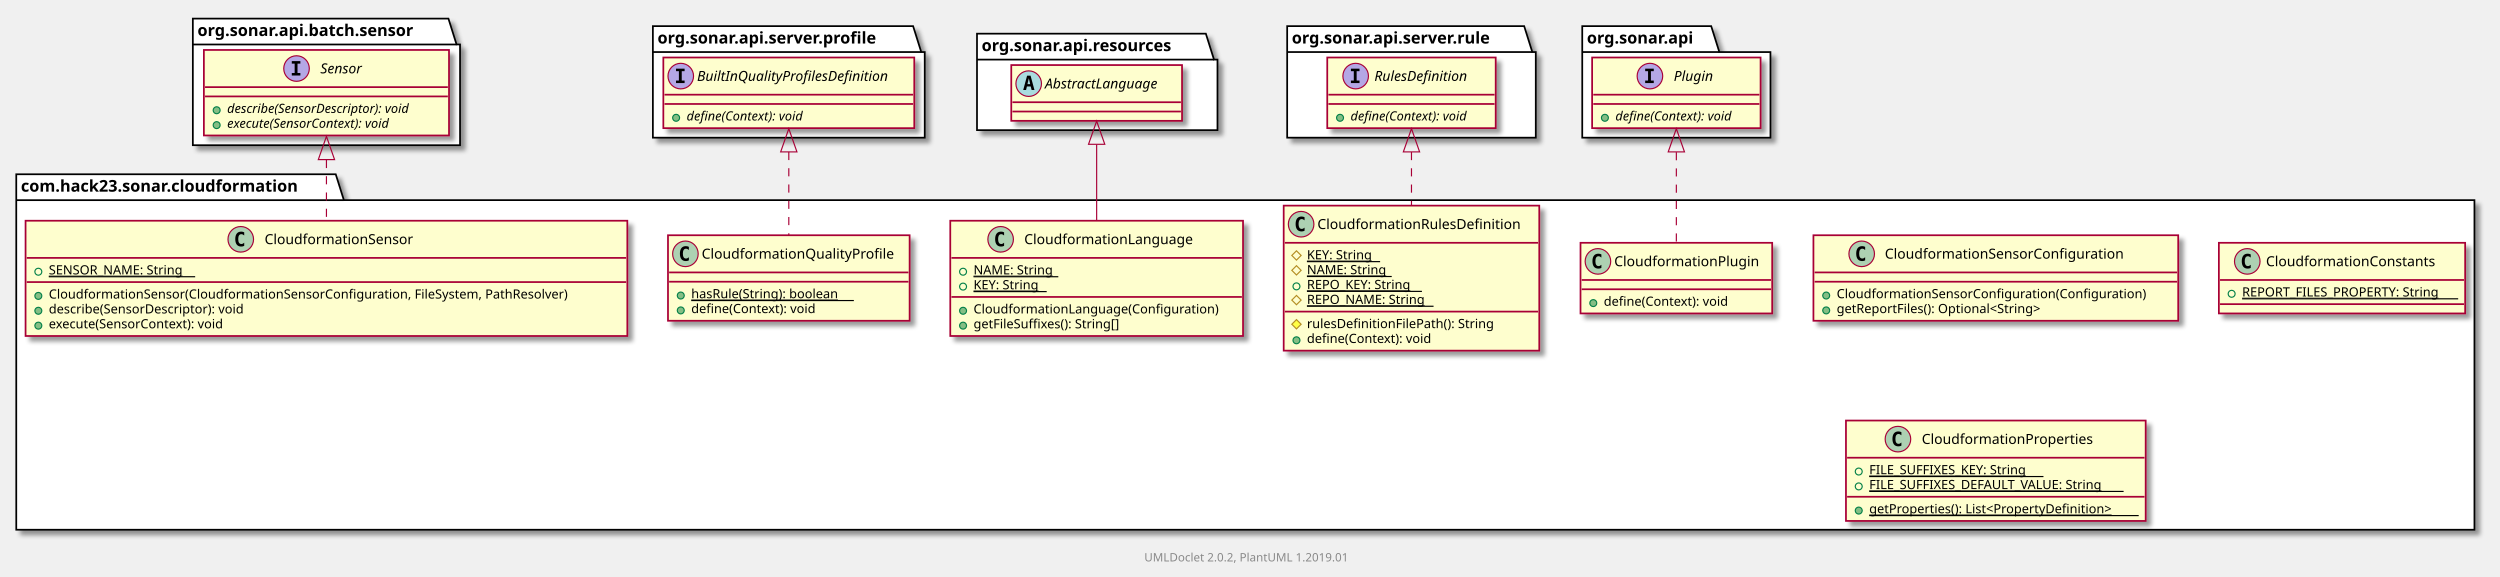
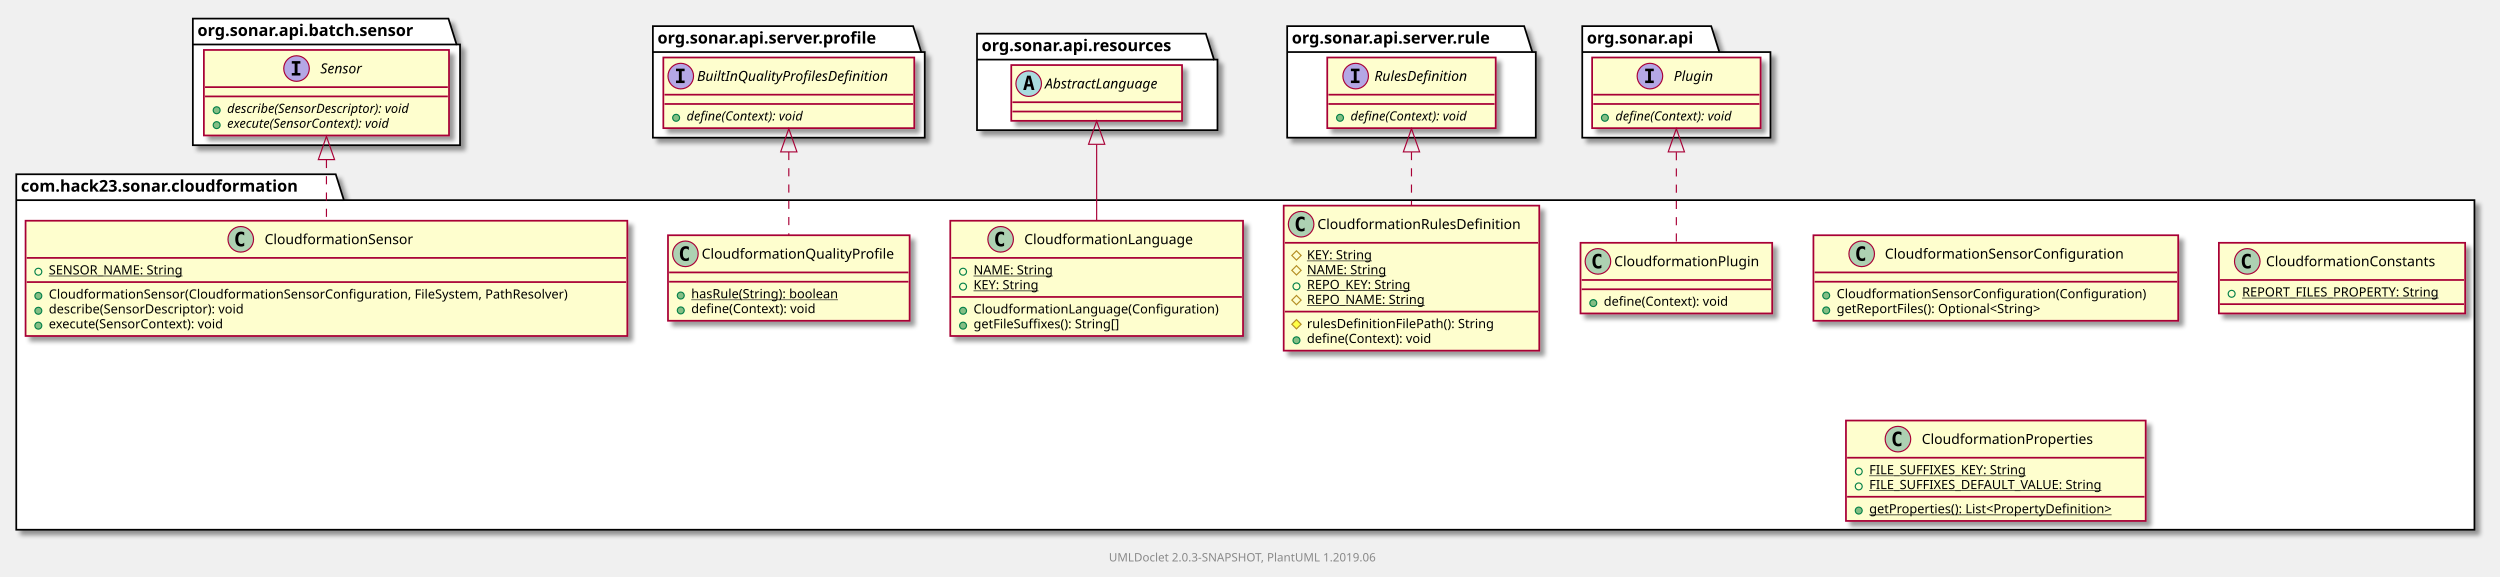
<svg xmlns="http://www.w3.org/2000/svg" xmlns:xlink="http://www.w3.org/1999/xlink" contentScriptType="application/ecmascript" contentStyleType="text/css" height="496px" preserveAspectRatio="none" style="width:2152px;height:496px;" version="1.1" viewBox="0 0 2152 496" width="2152px" zoomAndPan="magnify">
  <defs>
-     <filter height="300%" id="fusygjbkikeqk" width="300%" x="-1" y="-1">
+     <filter height="300%" id="fdnaz8s92waup" width="300%" x="-1" y="-1">
      <feGaussianBlur result="blurOut" stdDeviation="2.0" />
      <feColorMatrix in="blurOut" result="blurOut2" type="matrix" values="0 0 0 0 0 0 0 0 0 0 0 0 0 0 0 0 0 0 .4 0" />
      <feOffset dx="4.0" dy="4.0" in="blurOut2" result="blurOut3" />
      <feBlend in="SourceGraphic" in2="blurOut3" mode="normal" />
    </filter>
  </defs>
  <g>
-     <polygon fill="#FFFFFF" filter="url(#fusygjbkikeqk)" points="14,150,289,150,296,172.297,2130,172.297,2130,456,14,456,14,150" style="stroke: #000000; stroke-width: 1.5;" />
+     <polygon fill="#FFFFFF" filter="url(#fdnaz8s92waup)" points="14,150,289,150,296,172.297,2130,172.297,2130,456,14,456,14,150" style="stroke: #000000; stroke-width: 1.5;" />
    <line style="stroke: #000000; stroke-width: 1.5;" x1="14" x2="296" y1="172.297" y2="172.297" />
    <text fill="#000000" font-family="sans-serif" font-size="14" font-weight="bold" lengthAdjust="spacingAndGlyphs" textLength="269" x="18" y="164.995">com.hack23.sonar.cloudformation</text>
-     <polygon fill="#FFFFFF" filter="url(#fusygjbkikeqk)" points="166,16,386,16,393,38.297,396,38.297,396,125,166,125,166,16" style="stroke: #000000; stroke-width: 1.5;" />
+     <polygon fill="#FFFFFF" filter="url(#fdnaz8s92waup)" points="166,16,386,16,393,38.297,396,38.297,396,125,166,125,166,16" style="stroke: #000000; stroke-width: 1.5;" />
    <line style="stroke: #000000; stroke-width: 1.5;" x1="166" x2="393" y1="38.297" y2="38.297" />
    <text fill="#000000" font-family="sans-serif" font-size="14" font-weight="bold" lengthAdjust="spacingAndGlyphs" textLength="214" x="170" y="30.995">org.sonar.api.batch.sensor</text>
-     <polygon fill="#FFFFFF" filter="url(#fusygjbkikeqk)" points="562,22.5,786,22.5,793,44.797,796,44.797,796,118.5,562,118.5,562,22.5" style="stroke: #000000; stroke-width: 1.5;" />
+     <polygon fill="#FFFFFF" filter="url(#fdnaz8s92waup)" points="562,22.5,786,22.5,793,44.797,796,44.797,796,118.5,562,118.5,562,22.5" style="stroke: #000000; stroke-width: 1.5;" />
    <line style="stroke: #000000; stroke-width: 1.5;" x1="562" x2="793" y1="44.797" y2="44.797" />
    <text fill="#000000" font-family="sans-serif" font-size="14" font-weight="bold" lengthAdjust="spacingAndGlyphs" textLength="218" x="566" y="37.495">org.sonar.api.server.profile</text>
-     <polygon fill="#FFFFFF" filter="url(#fusygjbkikeqk)" points="841,29,1038,29,1045,51.297,1048,51.297,1048,112,841,112,841,29" style="stroke: #000000; stroke-width: 1.5;" />
+     <polygon fill="#FFFFFF" filter="url(#fdnaz8s92waup)" points="841,29,1038,29,1045,51.297,1048,51.297,1048,112,841,112,841,29" style="stroke: #000000; stroke-width: 1.5;" />
    <line style="stroke: #000000; stroke-width: 1.5;" x1="841" x2="1045" y1="51.297" y2="51.297" />
    <text fill="#000000" font-family="sans-serif" font-size="14" font-weight="bold" lengthAdjust="spacingAndGlyphs" textLength="191" x="845" y="43.995">org.sonar.api.resources</text>
-     <polygon fill="#FFFFFF" filter="url(#fusygjbkikeqk)" points="1108,22.5,1312,22.5,1319,44.797,1322,44.797,1322,118.5,1108,118.5,1108,22.5" style="stroke: #000000; stroke-width: 1.5;" />
+     <polygon fill="#FFFFFF" filter="url(#fdnaz8s92waup)" points="1108,22.5,1312,22.5,1319,44.797,1322,44.797,1322,118.5,1108,118.5,1108,22.5" style="stroke: #000000; stroke-width: 1.5;" />
    <line style="stroke: #000000; stroke-width: 1.5;" x1="1108" x2="1319" y1="44.797" y2="44.797" />
    <text fill="#000000" font-family="sans-serif" font-size="14" font-weight="bold" lengthAdjust="spacingAndGlyphs" textLength="198" x="1112" y="37.495">org.sonar.api.server.rule</text>
-     <polygon fill="#FFFFFF" filter="url(#fusygjbkikeqk)" points="1362,22.5,1473,22.5,1480,44.797,1524,44.797,1524,118.5,1362,118.5,1362,22.5" style="stroke: #000000; stroke-width: 1.5;" />
+     <polygon fill="#FFFFFF" filter="url(#fdnaz8s92waup)" points="1362,22.5,1473,22.5,1480,44.797,1524,44.797,1524,118.5,1362,118.5,1362,22.5" style="stroke: #000000; stroke-width: 1.5;" />
    <line style="stroke: #000000; stroke-width: 1.5;" x1="1362" x2="1480" y1="44.797" y2="44.797" />
    <text fill="#000000" font-family="sans-serif" font-size="14" font-weight="bold" lengthAdjust="spacingAndGlyphs" textLength="105" x="1366" y="37.495">org.sonar.api</text>
-     <a target="_top" xlink:actuate="onRequest" xlink:href="CloudformationSensor.html" xlink:show="new" xlink:title="CloudformationSensor.html" xlink:type="simple">
-       <rect fill="#FEFECE" filter="url(#fusygjbkikeqk)" height="99.219" id="com.hack23.sonar.cloudformation.CloudformationSensor" style="stroke: #A80036; stroke-width: 1.5;" width="518" x="22" y="190" />
+     <a href="CloudformationSensor.html" target="_top" xlink:actuate="onRequest" xlink:show="new" xlink:title="CloudformationSensor.html" xlink:type="simple">
+       <rect fill="#FEFECE" filter="url(#fdnaz8s92waup)" height="99.219" id="com.hack23.sonar.cloudformation.CloudformationSensor" style="stroke: #A80036; stroke-width: 1.5;" width="518" x="22" y="190" />
      <ellipse cx="207.25" cy="206" fill="#ADD1B2" rx="11" ry="11" style="stroke: #A80036; stroke-width: 1.0;" />
      <path d="M210.219,211.641 Q209.641,211.938 209,212.078 Q208.359,212.234 207.656,212.234 Q205.156,212.234 203.828,210.594 Q202.516,208.938 202.516,205.812 Q202.516,202.688 203.828,201.031 Q205.156,199.375 207.656,199.375 Q208.359,199.375 209,199.531 Q209.656,199.688 210.219,199.984 L210.219,202.703 Q209.594,202.125 209,201.859 Q208.406,201.578 207.781,201.578 Q206.438,201.578 205.75,202.656 Q205.062,203.719 205.062,205.812 Q205.062,207.906 205.75,208.984 Q206.438,210.047 207.781,210.047 Q208.406,210.047 209,209.781 Q209.594,209.5 210.219,208.922 L210.219,211.641 Z " />
      <text fill="#000000" font-family="sans-serif" font-size="12" lengthAdjust="spacingAndGlyphs" textLength="139" x="227.75" y="210.154">CloudformationSensor</text>
      <line style="stroke: #A80036; stroke-width: 1.5;" x1="23" x2="539" y1="222" y2="222" />
      <ellipse cx="33" cy="233.902" fill="none" rx="3" ry="3" style="stroke: #038048; stroke-width: 1.0;" />
      <text fill="#000000" font-family="sans-serif" font-size="11" lengthAdjust="spacingAndGlyphs" text-decoration="underline" textLength="126" x="42" y="236.21">SENSOR_NAME: String</text>
-       <line style="stroke: #000000; stroke-width: 1.0;" x1="42" x2="168" y1="238.21" y2="238.21" />
      <line style="stroke: #A80036; stroke-width: 1.5;" x1="23" x2="539" y1="242.805" y2="242.805" />
      <ellipse cx="33" cy="254.707" fill="#84BE84" rx="3" ry="3" style="stroke: #038048; stroke-width: 1.0;" />
      <text fill="#000000" font-family="sans-serif" font-size="11" lengthAdjust="spacingAndGlyphs" textLength="492" x="42" y="257.015">CloudformationSensor(CloudformationSensorConfiguration, FileSystem, PathResolver)</text>
      <ellipse cx="33" cy="267.512" fill="#84BE84" rx="3" ry="3" style="stroke: #038048; stroke-width: 1.0;" />
      <text fill="#000000" font-family="sans-serif" font-size="11" lengthAdjust="spacingAndGlyphs" textLength="188" x="42" y="269.82">describe(SensorDescriptor): void</text>
      <ellipse cx="33" cy="280.316" fill="#84BE84" rx="3" ry="3" style="stroke: #038048; stroke-width: 1.0;" />
      <text fill="#000000" font-family="sans-serif" font-size="11" lengthAdjust="spacingAndGlyphs" textLength="167" x="42" y="282.625">execute(SensorContext): void</text>
    </a>
-     <a target="_top" xlink:actuate="onRequest" xlink:href="CloudformationQualityProfile.html" xlink:show="new" xlink:title="CloudformationQualityProfile.html" xlink:type="simple">
-       <rect fill="#FEFECE" filter="url(#fusygjbkikeqk)" height="73.609" id="com.hack23.sonar.cloudformation.CloudformationQualityProfile" style="stroke: #A80036; stroke-width: 1.5;" width="208" x="575" y="202.5" />
+     <a href="CloudformationQualityProfile.html" target="_top" xlink:actuate="onRequest" xlink:show="new" xlink:title="CloudformationQualityProfile.html" xlink:type="simple">
+       <rect fill="#FEFECE" filter="url(#fdnaz8s92waup)" height="73.609" id="com.hack23.sonar.cloudformation.CloudformationQualityProfile" style="stroke: #A80036; stroke-width: 1.5;" width="208" x="575" y="202.5" />
      <ellipse cx="590" cy="218.5" fill="#ADD1B2" rx="11" ry="11" style="stroke: #A80036; stroke-width: 1.0;" />
      <path d="M592.969,224.141 Q592.391,224.438 591.75,224.578 Q591.109,224.734 590.406,224.734 Q587.906,224.734 586.578,223.094 Q585.266,221.438 585.266,218.312 Q585.266,215.188 586.578,213.531 Q587.906,211.875 590.406,211.875 Q591.109,211.875 591.75,212.031 Q592.406,212.188 592.969,212.484 L592.969,215.203 Q592.344,214.625 591.75,214.359 Q591.156,214.078 590.531,214.078 Q589.188,214.078 588.5,215.156 Q587.812,216.219 587.812,218.312 Q587.812,220.406 588.5,221.484 Q589.188,222.547 590.531,222.547 Q591.156,222.547 591.75,222.281 Q592.344,222 592.969,221.422 L592.969,224.141 Z " />
      <text fill="#000000" font-family="sans-serif" font-size="12" lengthAdjust="spacingAndGlyphs" textLength="176" x="604" y="222.654">CloudformationQualityProfile</text>
      <line style="stroke: #A80036; stroke-width: 1.5;" x1="576" x2="782" y1="234.5" y2="234.5" />
      <line style="stroke: #A80036; stroke-width: 1.5;" x1="576" x2="782" y1="242.5" y2="242.5" />
      <ellipse cx="586" cy="254.402" fill="#84BE84" rx="3" ry="3" style="stroke: #038048; stroke-width: 1.0;" />
      <text fill="#000000" font-family="sans-serif" font-size="11" lengthAdjust="spacingAndGlyphs" text-decoration="underline" textLength="140" x="595" y="256.71">hasRule(String): boolean</text>
-       <line style="stroke: #000000; stroke-width: 1.0;" x1="595" x2="735" y1="258.71" y2="258.71" />
      <ellipse cx="586" cy="267.207" fill="#84BE84" rx="3" ry="3" style="stroke: #038048; stroke-width: 1.0;" />
      <text fill="#000000" font-family="sans-serif" font-size="11" lengthAdjust="spacingAndGlyphs" textLength="117" x="595" y="269.515">define(Context): void</text>
    </a>
-     <a target="_top" xlink:actuate="onRequest" xlink:href="CloudformationLanguage.html" xlink:show="new" xlink:title="CloudformationLanguage.html" xlink:type="simple">
-       <rect fill="#FEFECE" filter="url(#fusygjbkikeqk)" height="99.219" id="com.hack23.sonar.cloudformation.CloudformationLanguage" style="stroke: #A80036; stroke-width: 1.5;" width="252" x="818" y="190" />
+     <a href="CloudformationLanguage.html" target="_top" xlink:actuate="onRequest" xlink:show="new" xlink:title="CloudformationLanguage.html" xlink:type="simple">
+       <rect fill="#FEFECE" filter="url(#fdnaz8s92waup)" height="99.219" id="com.hack23.sonar.cloudformation.CloudformationLanguage" style="stroke: #A80036; stroke-width: 1.5;" width="252" x="818" y="190" />
      <ellipse cx="861.35" cy="206" fill="#ADD1B2" rx="11" ry="11" style="stroke: #A80036; stroke-width: 1.0;" />
      <path d="M864.319,211.641 Q863.741,211.938 863.1,212.078 Q862.459,212.234 861.756,212.234 Q859.256,212.234 857.928,210.594 Q856.616,208.938 856.616,205.812 Q856.616,202.688 857.928,201.031 Q859.256,199.375 861.756,199.375 Q862.459,199.375 863.1,199.531 Q863.756,199.688 864.319,199.984 L864.319,202.703 Q863.694,202.125 863.1,201.859 Q862.506,201.578 861.881,201.578 Q860.538,201.578 859.85,202.656 Q859.163,203.719 859.163,205.812 Q859.163,207.906 859.85,208.984 Q860.538,210.047 861.881,210.047 Q862.506,210.047 863.1,209.781 Q863.694,209.5 864.319,208.922 L864.319,211.641 Z " />
      <text fill="#000000" font-family="sans-serif" font-size="12" lengthAdjust="spacingAndGlyphs" textLength="157" x="881.65" y="210.154">CloudformationLanguage</text>
      <line style="stroke: #A80036; stroke-width: 1.5;" x1="819" x2="1069" y1="222" y2="222" />
      <ellipse cx="829" cy="233.902" fill="none" rx="3" ry="3" style="stroke: #038048; stroke-width: 1.0;" />
      <text fill="#000000" font-family="sans-serif" font-size="11" lengthAdjust="spacingAndGlyphs" text-decoration="underline" textLength="73" x="838" y="236.21">NAME: String</text>
-       <line style="stroke: #000000; stroke-width: 1.0;" x1="838" x2="911" y1="238.21" y2="238.21" />
      <ellipse cx="829" cy="246.707" fill="none" rx="3" ry="3" style="stroke: #038048; stroke-width: 1.0;" />
      <text fill="#000000" font-family="sans-serif" font-size="11" lengthAdjust="spacingAndGlyphs" text-decoration="underline" textLength="63" x="838" y="249.015">KEY: String</text>
-       <line style="stroke: #000000; stroke-width: 1.0;" x1="838" x2="901" y1="251.015" y2="251.015" />
      <line style="stroke: #A80036; stroke-width: 1.5;" x1="819" x2="1069" y1="255.609" y2="255.609" />
      <ellipse cx="829" cy="267.512" fill="#84BE84" rx="3" ry="3" style="stroke: #038048; stroke-width: 1.0;" />
      <text fill="#000000" font-family="sans-serif" font-size="11" lengthAdjust="spacingAndGlyphs" textLength="226" x="838" y="269.82">CloudformationLanguage(Configuration)</text>
      <ellipse cx="829" cy="280.316" fill="#84BE84" rx="3" ry="3" style="stroke: #038048; stroke-width: 1.0;" />
      <text fill="#000000" font-family="sans-serif" font-size="11" lengthAdjust="spacingAndGlyphs" textLength="141" x="838" y="282.625">getFileSuffixes(): String[]</text>
    </a>
-     <a target="_top" xlink:actuate="onRequest" xlink:href="CloudformationSensorConfiguration.html" xlink:show="new" xlink:title="CloudformationSensorConfiguration.html" xlink:type="simple">
-       <rect fill="#FEFECE" filter="url(#fusygjbkikeqk)" height="73.609" id="com.hack23.sonar.cloudformation.CloudformationSensorConfiguration" style="stroke: #A80036; stroke-width: 1.5;" width="314" x="1561" y="202.5" />
+     <a href="CloudformationSensorConfiguration.html" target="_top" xlink:actuate="onRequest" xlink:show="new" xlink:title="CloudformationSensorConfiguration.html" xlink:type="simple">
+       <rect fill="#FEFECE" filter="url(#fdnaz8s92waup)" height="73.609" id="com.hack23.sonar.cloudformation.CloudformationSensorConfiguration" style="stroke: #A80036; stroke-width: 1.5;" width="314" x="1561" y="202.5" />
      <ellipse cx="1602.55" cy="218.5" fill="#ADD1B2" rx="11" ry="11" style="stroke: #A80036; stroke-width: 1.0;" />
      <path d="M1605.519,224.141 Q1604.941,224.438 1604.3,224.578 Q1603.659,224.734 1602.956,224.734 Q1600.456,224.734 1599.128,223.094 Q1597.816,221.438 1597.816,218.312 Q1597.816,215.188 1599.128,213.531 Q1600.456,211.875 1602.956,211.875 Q1603.659,211.875 1604.3,212.031 Q1604.956,212.188 1605.519,212.484 L1605.519,215.203 Q1604.894,214.625 1604.3,214.359 Q1603.706,214.078 1603.081,214.078 Q1601.737,214.078 1601.05,215.156 Q1600.362,216.219 1600.362,218.312 Q1600.362,220.406 1601.05,221.484 Q1601.737,222.547 1603.081,222.547 Q1603.706,222.547 1604.3,222.281 Q1604.894,222 1605.519,221.422 L1605.519,224.141 Z " />
      <text fill="#000000" font-family="sans-serif" font-size="12" lengthAdjust="spacingAndGlyphs" textLength="223" x="1622.45" y="222.654">CloudformationSensorConfiguration</text>
      <line style="stroke: #A80036; stroke-width: 1.5;" x1="1562" x2="1874" y1="234.5" y2="234.5" />
      <line style="stroke: #A80036; stroke-width: 1.5;" x1="1562" x2="1874" y1="242.5" y2="242.5" />
      <ellipse cx="1572" cy="254.402" fill="#84BE84" rx="3" ry="3" style="stroke: #038048; stroke-width: 1.0;" />
      <text fill="#000000" font-family="sans-serif" font-size="11" lengthAdjust="spacingAndGlyphs" textLength="288" x="1581" y="256.71">CloudformationSensorConfiguration(Configuration)</text>
      <ellipse cx="1572" cy="267.207" fill="#84BE84" rx="3" ry="3" style="stroke: #038048; stroke-width: 1.0;" />
      <text fill="#000000" font-family="sans-serif" font-size="11" lengthAdjust="spacingAndGlyphs" textLength="196" x="1581" y="269.515">getReportFiles(): Optional&lt;String&gt;</text>
    </a>
-     <a target="_top" xlink:actuate="onRequest" xlink:href="CloudformationConstants.html" xlink:show="new" xlink:title="CloudformationConstants.html" xlink:type="simple">
-       <rect fill="#FEFECE" filter="url(#fusygjbkikeqk)" height="60.805" id="com.hack23.sonar.cloudformation.CloudformationConstants" style="stroke: #A80036; stroke-width: 1.5;" width="212" x="1910" y="209" />
+     <a href="CloudformationConstants.html" target="_top" xlink:actuate="onRequest" xlink:show="new" xlink:title="CloudformationConstants.html" xlink:type="simple">
+       <rect fill="#FEFECE" filter="url(#fdnaz8s92waup)" height="60.805" id="com.hack23.sonar.cloudformation.CloudformationConstants" style="stroke: #A80036; stroke-width: 1.5;" width="212" x="1910" y="209" />
      <ellipse cx="1934.45" cy="225" fill="#ADD1B2" rx="11" ry="11" style="stroke: #A80036; stroke-width: 1.0;" />
      <path d="M1937.419,230.641 Q1936.841,230.938 1936.2,231.078 Q1935.559,231.234 1934.856,231.234 Q1932.356,231.234 1931.028,229.594 Q1929.716,227.938 1929.716,224.812 Q1929.716,221.688 1931.028,220.031 Q1932.356,218.375 1934.856,218.375 Q1935.559,218.375 1936.2,218.531 Q1936.856,218.688 1937.419,218.984 L1937.419,221.703 Q1936.794,221.125 1936.2,220.859 Q1935.606,220.578 1934.981,220.578 Q1933.638,220.578 1932.95,221.656 Q1932.263,222.719 1932.263,224.812 Q1932.263,226.906 1932.95,227.984 Q1933.638,229.047 1934.981,229.047 Q1935.606,229.047 1936.2,228.781 Q1936.794,228.5 1937.419,227.922 L1937.419,230.641 Z " />
      <text fill="#000000" font-family="sans-serif" font-size="12" lengthAdjust="spacingAndGlyphs" textLength="159" x="1950.55" y="229.154">CloudformationConstants</text>
      <line style="stroke: #A80036; stroke-width: 1.5;" x1="1911" x2="2121" y1="241" y2="241" />
      <ellipse cx="1921" cy="252.902" fill="none" rx="3" ry="3" style="stroke: #038048; stroke-width: 1.0;" />
      <text fill="#000000" font-family="sans-serif" font-size="11" lengthAdjust="spacingAndGlyphs" text-decoration="underline" textLength="186" x="1930" y="255.21">REPORT_FILES_PROPERTY: String</text>
-       <line style="stroke: #000000; stroke-width: 1.0;" x1="1930" x2="2116" y1="257.21" y2="257.21" />
      <line style="stroke: #A80036; stroke-width: 1.5;" x1="1911" x2="2121" y1="261.805" y2="261.805" />
    </a>
-     <a target="_top" xlink:actuate="onRequest" xlink:href="CloudformationRulesDefinition.html" xlink:show="new" xlink:title="CloudformationRulesDefinition.html" xlink:type="simple">
-       <rect fill="#FEFECE" filter="url(#fusygjbkikeqk)" height="124.828" id="com.hack23.sonar.cloudformation.CloudformationRulesDefinition" style="stroke: #A80036; stroke-width: 1.5;" width="220" x="1105" y="177" />
+     <a href="CloudformationRulesDefinition.html" target="_top" xlink:actuate="onRequest" xlink:show="new" xlink:title="CloudformationRulesDefinition.html" xlink:type="simple">
+       <rect fill="#FEFECE" filter="url(#fdnaz8s92waup)" height="124.828" id="com.hack23.sonar.cloudformation.CloudformationRulesDefinition" style="stroke: #A80036; stroke-width: 1.5;" width="220" x="1105" y="177" />
      <ellipse cx="1120" cy="193" fill="#ADD1B2" rx="11" ry="11" style="stroke: #A80036; stroke-width: 1.0;" />
      <path d="M1122.969,198.641 Q1122.391,198.938 1121.75,199.078 Q1121.109,199.234 1120.406,199.234 Q1117.906,199.234 1116.578,197.594 Q1115.266,195.938 1115.266,192.812 Q1115.266,189.688 1116.578,188.031 Q1117.906,186.375 1120.406,186.375 Q1121.109,186.375 1121.75,186.531 Q1122.406,186.688 1122.969,186.984 L1122.969,189.703 Q1122.344,189.125 1121.75,188.859 Q1121.156,188.578 1120.531,188.578 Q1119.188,188.578 1118.5,189.656 Q1117.812,190.719 1117.812,192.812 Q1117.812,194.906 1118.5,195.984 Q1119.188,197.047 1120.531,197.047 Q1121.156,197.047 1121.75,196.781 Q1122.344,196.5 1122.969,195.922 L1122.969,198.641 Z " />
      <text fill="#000000" font-family="sans-serif" font-size="12" lengthAdjust="spacingAndGlyphs" textLength="188" x="1134" y="197.154">CloudformationRulesDefinition</text>
      <line style="stroke: #A80036; stroke-width: 1.5;" x1="1106" x2="1324" y1="209" y2="209" />
      <polygon fill="none" points="1116,215.902,1120,219.902,1116,223.902,1112,219.902" style="stroke: #B38D22; stroke-width: 1.0;" />
      <text fill="#000000" font-family="sans-serif" font-size="11" lengthAdjust="spacingAndGlyphs" text-decoration="underline" textLength="63" x="1125" y="223.21">KEY: String</text>
-       <line style="stroke: #000000; stroke-width: 1.0;" x1="1125" x2="1188" y1="225.21" y2="225.21" />
      <polygon fill="none" points="1116,228.707,1120,232.707,1116,236.707,1112,232.707" style="stroke: #B38D22; stroke-width: 1.0;" />
      <text fill="#000000" font-family="sans-serif" font-size="11" lengthAdjust="spacingAndGlyphs" text-decoration="underline" textLength="73" x="1125" y="236.015">NAME: String</text>
-       <line style="stroke: #000000; stroke-width: 1.0;" x1="1125" x2="1198" y1="238.015" y2="238.015" />
      <ellipse cx="1116" cy="246.512" fill="none" rx="3" ry="3" style="stroke: #038048; stroke-width: 1.0;" />
      <text fill="#000000" font-family="sans-serif" font-size="11" lengthAdjust="spacingAndGlyphs" text-decoration="underline" textLength="99" x="1125" y="248.82">REPO_KEY: String</text>
-       <line style="stroke: #000000; stroke-width: 1.0;" x1="1125" x2="1224" y1="250.82" y2="250.82" />
      <polygon fill="none" points="1116,254.316,1120,258.316,1116,262.316,1112,258.316" style="stroke: #B38D22; stroke-width: 1.0;" />
      <text fill="#000000" font-family="sans-serif" font-size="11" lengthAdjust="spacingAndGlyphs" text-decoration="underline" textLength="109" x="1125" y="261.625">REPO_NAME: String</text>
-       <line style="stroke: #000000; stroke-width: 1.0;" x1="1125" x2="1234" y1="263.625" y2="263.625" />
      <line style="stroke: #A80036; stroke-width: 1.5;" x1="1106" x2="1324" y1="268.219" y2="268.219" />
      <polygon fill="#FFFF44" points="1116,275.121,1120,279.121,1116,283.121,1112,279.121" style="stroke: #B38D22; stroke-width: 1.0;" />
      <text fill="#000000" font-family="sans-serif" font-size="11" lengthAdjust="spacingAndGlyphs" textLength="176" x="1125" y="282.429">rulesDefinitionFilePath(): String</text>
      <ellipse cx="1116" cy="292.926" fill="#84BE84" rx="3" ry="3" style="stroke: #038048; stroke-width: 1.0;" />
      <text fill="#000000" font-family="sans-serif" font-size="11" lengthAdjust="spacingAndGlyphs" textLength="117" x="1125" y="295.234">define(Context): void</text>
    </a>
-     <a target="_top" xlink:actuate="onRequest" xlink:href="CloudformationPlugin.html" xlink:show="new" xlink:title="CloudformationPlugin.html" xlink:type="simple">
-       <rect fill="#FEFECE" filter="url(#fusygjbkikeqk)" height="60.805" id="com.hack23.sonar.cloudformation.CloudformationPlugin" style="stroke: #A80036; stroke-width: 1.5;" width="165" x="1360.5" y="209" />
+     <a href="CloudformationPlugin.html" target="_top" xlink:actuate="onRequest" xlink:show="new" xlink:title="CloudformationPlugin.html" xlink:type="simple">
+       <rect fill="#FEFECE" filter="url(#fdnaz8s92waup)" height="60.805" id="com.hack23.sonar.cloudformation.CloudformationPlugin" style="stroke: #A80036; stroke-width: 1.5;" width="165" x="1360.5" y="209" />
      <ellipse cx="1375.5" cy="225" fill="#ADD1B2" rx="11" ry="11" style="stroke: #A80036; stroke-width: 1.0;" />
      <path d="M1378.469,230.641 Q1377.891,230.938 1377.25,231.078 Q1376.609,231.234 1375.906,231.234 Q1373.406,231.234 1372.078,229.594 Q1370.766,227.938 1370.766,224.812 Q1370.766,221.688 1372.078,220.031 Q1373.406,218.375 1375.906,218.375 Q1376.609,218.375 1377.25,218.531 Q1377.906,218.688 1378.469,218.984 L1378.469,221.703 Q1377.844,221.125 1377.25,220.859 Q1376.656,220.578 1376.031,220.578 Q1374.688,220.578 1374,221.656 Q1373.312,222.719 1373.312,224.812 Q1373.312,226.906 1374,227.984 Q1374.688,229.047 1376.031,229.047 Q1376.656,229.047 1377.25,228.781 Q1377.844,228.5 1378.469,227.922 L1378.469,230.641 Z " />
      <text fill="#000000" font-family="sans-serif" font-size="12" lengthAdjust="spacingAndGlyphs" textLength="133" x="1389.5" y="229.154">CloudformationPlugin</text>
      <line style="stroke: #A80036; stroke-width: 1.5;" x1="1361.5" x2="1524.5" y1="241" y2="241" />
      <line style="stroke: #A80036; stroke-width: 1.5;" x1="1361.5" x2="1524.5" y1="249" y2="249" />
      <ellipse cx="1371.5" cy="260.902" fill="#84BE84" rx="3" ry="3" style="stroke: #038048; stroke-width: 1.0;" />
      <text fill="#000000" font-family="sans-serif" font-size="11" lengthAdjust="spacingAndGlyphs" textLength="117" x="1380.5" y="263.21">define(Context): void</text>
    </a>
-     <a target="_top" xlink:actuate="onRequest" xlink:href="CloudformationProperties.html" xlink:show="new" xlink:title="CloudformationProperties.html" xlink:type="simple">
-       <rect fill="#FEFECE" filter="url(#fusygjbkikeqk)" height="86.414" id="com.hack23.sonar.cloudformation.CloudformationProperties" style="stroke: #A80036; stroke-width: 1.5;" width="258" x="1589" y="362" />
+     <a href="CloudformationProperties.html" target="_top" xlink:actuate="onRequest" xlink:show="new" xlink:title="CloudformationProperties.html" xlink:type="simple">
+       <rect fill="#FEFECE" filter="url(#fdnaz8s92waup)" height="86.414" id="com.hack23.sonar.cloudformation.CloudformationProperties" style="stroke: #A80036; stroke-width: 1.5;" width="258" x="1589" y="362" />
      <ellipse cx="1633.75" cy="378" fill="#ADD1B2" rx="11" ry="11" style="stroke: #A80036; stroke-width: 1.0;" />
      <path d="M1636.719,383.641 Q1636.141,383.938 1635.5,384.078 Q1634.859,384.234 1634.156,384.234 Q1631.656,384.234 1630.328,382.594 Q1629.016,380.938 1629.016,377.812 Q1629.016,374.688 1630.328,373.031 Q1631.656,371.375 1634.156,371.375 Q1634.859,371.375 1635.5,371.531 Q1636.156,371.688 1636.719,371.984 L1636.719,374.703 Q1636.094,374.125 1635.5,373.859 Q1634.906,373.578 1634.281,373.578 Q1632.938,373.578 1632.25,374.656 Q1631.562,375.719 1631.562,377.812 Q1631.562,379.906 1632.25,380.984 Q1632.938,382.047 1634.281,382.047 Q1634.906,382.047 1635.5,381.781 Q1636.094,381.5 1636.719,380.922 L1636.719,383.641 Z " />
      <text fill="#000000" font-family="sans-serif" font-size="12" lengthAdjust="spacingAndGlyphs" textLength="160" x="1654.25" y="382.154">CloudformationProperties</text>
      <line style="stroke: #A80036; stroke-width: 1.5;" x1="1590" x2="1846" y1="394" y2="394" />
      <ellipse cx="1600" cy="405.902" fill="none" rx="3" ry="3" style="stroke: #038048; stroke-width: 1.0;" />
      <text fill="#000000" font-family="sans-serif" font-size="11" lengthAdjust="spacingAndGlyphs" text-decoration="underline" textLength="150" x="1609" y="408.21">FILE_SUFFIXES_KEY: String</text>
-       <line style="stroke: #000000; stroke-width: 1.0;" x1="1609" x2="1759" y1="410.21" y2="410.21" />
      <ellipse cx="1600" cy="418.707" fill="none" rx="3" ry="3" style="stroke: #038048; stroke-width: 1.0;" />
      <text fill="#000000" font-family="sans-serif" font-size="11" lengthAdjust="spacingAndGlyphs" text-decoration="underline" textLength="219" x="1609" y="421.015">FILE_SUFFIXES_DEFAULT_VALUE: String</text>
-       <line style="stroke: #000000; stroke-width: 1.0;" x1="1609" x2="1828" y1="423.015" y2="423.015" />
      <line style="stroke: #A80036; stroke-width: 1.5;" x1="1590" x2="1846" y1="427.609" y2="427.609" />
      <ellipse cx="1600" cy="439.512" fill="#84BE84" rx="3" ry="3" style="stroke: #038048; stroke-width: 1.0;" />
      <text fill="#000000" font-family="sans-serif" font-size="11" lengthAdjust="spacingAndGlyphs" text-decoration="underline" textLength="232" x="1609" y="441.82">getProperties(): List&lt;PropertyDefinition&gt;</text>
-       <line style="stroke: #000000; stroke-width: 1.0;" x1="1609" x2="1841" y1="443.82" y2="443.82" />
    </a>
-     <rect fill="#FEFECE" filter="url(#fusygjbkikeqk)" height="73.609" id="org.sonar.api.batch.sensor.Sensor" style="stroke: #A80036; stroke-width: 1.5;" width="211" x="175.5" y="43" />
+     <rect fill="#FEFECE" filter="url(#fdnaz8s92waup)" height="73.609" id="org.sonar.api.batch.sensor.Sensor" style="stroke: #A80036; stroke-width: 1.5;" width="211" x="175.5" y="43" />
    <ellipse cx="255.25" cy="59" fill="#B4A7E5" rx="11" ry="11" style="stroke: #A80036; stroke-width: 1.0;" />
    <path d="M251.172,54.766 L251.172,52.609 L258.562,52.609 L258.562,54.766 L256.094,54.766 L256.094,62.844 L258.562,62.844 L258.562,65 L251.172,65 L251.172,62.844 L253.641,62.844 L253.641,54.766 L251.172,54.766 Z " />
    <text fill="#000000" font-family="sans-serif" font-size="12" font-style="italic" lengthAdjust="spacingAndGlyphs" textLength="43" x="275.75" y="63.154">Sensor</text>
    <line style="stroke: #A80036; stroke-width: 1.5;" x1="176.5" x2="385.5" y1="75" y2="75" />
    <line style="stroke: #A80036; stroke-width: 1.5;" x1="176.5" x2="385.5" y1="83" y2="83" />
    <ellipse cx="186.5" cy="94.902" fill="#84BE84" rx="3" ry="3" style="stroke: #038048; stroke-width: 1.0;" />
    <text fill="#000000" font-family="sans-serif" font-size="11" font-style="italic" lengthAdjust="spacingAndGlyphs" textLength="185" x="195.5" y="97.21">describe(SensorDescriptor): void</text>
    <ellipse cx="186.5" cy="107.707" fill="#84BE84" rx="3" ry="3" style="stroke: #038048; stroke-width: 1.0;" />
    <text fill="#000000" font-family="sans-serif" font-size="11" font-style="italic" lengthAdjust="spacingAndGlyphs" textLength="168" x="195.5" y="110.015">execute(SensorContext): void</text>
-     <rect fill="#FEFECE" filter="url(#fusygjbkikeqk)" height="60.805" id="org.sonar.api.server.profile.BuiltInQualityProfilesDefinition" style="stroke: #A80036; stroke-width: 1.5;" width="216" x="571" y="49.5" />
+     <rect fill="#FEFECE" filter="url(#fdnaz8s92waup)" height="60.805" id="org.sonar.api.server.profile.BuiltInQualityProfilesDefinition" style="stroke: #A80036; stroke-width: 1.5;" width="216" x="571" y="49.5" />
    <ellipse cx="586" cy="65.5" fill="#B4A7E5" rx="11" ry="11" style="stroke: #A80036; stroke-width: 1.0;" />
    <path d="M581.922,61.266 L581.922,59.109 L589.312,59.109 L589.312,61.266 L586.844,61.266 L586.844,69.344 L589.312,69.344 L589.312,71.5 L581.922,71.5 L581.922,69.344 L584.391,69.344 L584.391,61.266 L581.922,61.266 Z " />
    <text fill="#000000" font-family="sans-serif" font-size="12" font-style="italic" lengthAdjust="spacingAndGlyphs" textLength="184" x="600" y="69.654">BuiltInQualityProfilesDefinition</text>
    <line style="stroke: #A80036; stroke-width: 1.5;" x1="572" x2="786" y1="81.5" y2="81.5" />
    <line style="stroke: #A80036; stroke-width: 1.5;" x1="572" x2="786" y1="89.5" y2="89.5" />
    <ellipse cx="582" cy="101.402" fill="#84BE84" rx="3" ry="3" style="stroke: #038048; stroke-width: 1.0;" />
    <text fill="#000000" font-family="sans-serif" font-size="11" font-style="italic" lengthAdjust="spacingAndGlyphs" textLength="119" x="591" y="103.71">define(Context): void</text>
-     <rect fill="#FEFECE" filter="url(#fusygjbkikeqk)" height="48" id="org.sonar.api.resources.AbstractLanguage" style="stroke: #A80036; stroke-width: 1.5;" width="147" x="870.5" y="56" />
+     <rect fill="#FEFECE" filter="url(#fdnaz8s92waup)" height="48" id="org.sonar.api.resources.AbstractLanguage" style="stroke: #A80036; stroke-width: 1.5;" width="147" x="870.5" y="56" />
    <ellipse cx="885.5" cy="72" fill="#A9DCDF" rx="11" ry="11" style="stroke: #A80036; stroke-width: 1.0;" />
    <path d="M885.609,67.344 L884.453,72.422 L886.781,72.422 L885.609,67.344 Z M884.125,65.109 L887.109,65.109 L890.469,77.5 L888.016,77.5 L887.25,74.438 L883.969,74.438 L883.219,77.5 L880.781,77.5 L884.125,65.109 Z " />
    <text fill="#000000" font-family="sans-serif" font-size="12" font-style="italic" lengthAdjust="spacingAndGlyphs" textLength="115" x="899.5" y="76.154">AbstractLanguage</text>
    <line style="stroke: #A80036; stroke-width: 1.5;" x1="871.5" x2="1016.5" y1="88" y2="88" />
    <line style="stroke: #A80036; stroke-width: 1.5;" x1="871.5" x2="1016.5" y1="96" y2="96" />
-     <rect fill="#FEFECE" filter="url(#fusygjbkikeqk)" height="60.805" id="org.sonar.api.server.rule.RulesDefinition" style="stroke: #A80036; stroke-width: 1.5;" width="145" x="1142.5" y="49.5" />
+     <rect fill="#FEFECE" filter="url(#fdnaz8s92waup)" height="60.805" id="org.sonar.api.server.rule.RulesDefinition" style="stroke: #A80036; stroke-width: 1.5;" width="145" x="1142.5" y="49.5" />
    <ellipse cx="1166.95" cy="65.5" fill="#B4A7E5" rx="11" ry="11" style="stroke: #A80036; stroke-width: 1.0;" />
    <path d="M1162.872,61.266 L1162.872,59.109 L1170.263,59.109 L1170.263,61.266 L1167.794,61.266 L1167.794,69.344 L1170.263,69.344 L1170.263,71.5 L1162.872,71.5 L1162.872,69.344 L1165.341,69.344 L1165.341,61.266 L1162.872,61.266 Z " />
    <text fill="#000000" font-family="sans-serif" font-size="12" font-style="italic" lengthAdjust="spacingAndGlyphs" textLength="92" x="1183.05" y="69.654">RulesDefinition</text>
    <line style="stroke: #A80036; stroke-width: 1.5;" x1="1143.5" x2="1286.5" y1="81.5" y2="81.5" />
    <line style="stroke: #A80036; stroke-width: 1.5;" x1="1143.5" x2="1286.5" y1="89.5" y2="89.5" />
    <ellipse cx="1153.5" cy="101.402" fill="#84BE84" rx="3" ry="3" style="stroke: #038048; stroke-width: 1.0;" />
    <text fill="#000000" font-family="sans-serif" font-size="11" font-style="italic" lengthAdjust="spacingAndGlyphs" textLength="119" x="1162.5" y="103.71">define(Context): void</text>
-     <rect fill="#FEFECE" filter="url(#fusygjbkikeqk)" height="60.805" id="org.sonar.api.Plugin" style="stroke: #A80036; stroke-width: 1.5;" width="145" x="1370.5" y="49.5" />
+     <rect fill="#FEFECE" filter="url(#fdnaz8s92waup)" height="60.805" id="org.sonar.api.Plugin" style="stroke: #A80036; stroke-width: 1.5;" width="145" x="1370.5" y="49.5" />
    <ellipse cx="1420.25" cy="65.5" fill="#B4A7E5" rx="11" ry="11" style="stroke: #A80036; stroke-width: 1.0;" />
    <path d="M1416.172,61.266 L1416.172,59.109 L1423.562,59.109 L1423.562,61.266 L1421.094,61.266 L1421.094,69.344 L1423.562,69.344 L1423.562,71.5 L1416.172,71.5 L1416.172,69.344 L1418.641,69.344 L1418.641,61.266 L1416.172,61.266 Z " />
    <text fill="#000000" font-family="sans-serif" font-size="12" font-style="italic" lengthAdjust="spacingAndGlyphs" textLength="37" x="1440.75" y="69.654">Plugin</text>
    <line style="stroke: #A80036; stroke-width: 1.5;" x1="1371.5" x2="1514.5" y1="81.5" y2="81.5" />
    <line style="stroke: #A80036; stroke-width: 1.5;" x1="1371.5" x2="1514.5" y1="89.5" y2="89.5" />
    <ellipse cx="1381.5" cy="101.402" fill="#84BE84" rx="3" ry="3" style="stroke: #038048; stroke-width: 1.0;" />
    <text fill="#000000" font-family="sans-serif" font-size="11" font-style="italic" lengthAdjust="spacingAndGlyphs" textLength="119" x="1390.5" y="103.71">define(Context): void</text>
    <path d="M281,137.673 C281,154.796 281,173.394 281,189.953 " fill="none" id="org.sonar.api.batch.sensor.Sensor-com.hack23.sonar.cloudformation.CloudformationSensor" style="stroke: #A80036; stroke-width: 1.0; stroke-dasharray: 7.0,7.0;" />
    <polygon fill="none" points="274,137.396,281,117.396,288,137.396,274,137.396" style="stroke: #A80036; stroke-width: 1.0;" />
    <path d="M679,130.767 C679,154.023 679,181.085 679,202.394 " fill="none" id="org.sonar.api.server.profile.BuiltInQualityProfilesDefinition-com.hack23.sonar.cloudformation.CloudformationQualityProfile" style="stroke: #A80036; stroke-width: 1.0; stroke-dasharray: 7.0,7.0;" />
    <polygon fill="none" points="672,130.753,679,110.753,686,130.753,672,130.753" style="stroke: #A80036; stroke-width: 1.0;" />
    <path d="M944,124.458 C944,144.802 944,168.984 944,189.914 " fill="none" id="org.sonar.api.resources.AbstractLanguage-com.hack23.sonar.cloudformation.CloudformationLanguage" style="stroke: #A80036; stroke-width: 1.0;" />
    <polygon fill="none" points="937,124.225,944,104.225,951,124.225,937,124.225" style="stroke: #A80036; stroke-width: 1.0;" />
    <path d="M1215,130.826 C1215,145.448 1215,161.57 1215,176.819 " fill="none" id="org.sonar.api.server.rule.RulesDefinition-com.hack23.sonar.cloudformation.CloudformationRulesDefinition" style="stroke: #A80036; stroke-width: 1.0; stroke-dasharray: 7.0,7.0;" />
    <polygon fill="none" points="1208,130.753,1215,110.753,1222,130.753,1208,130.753" style="stroke: #A80036; stroke-width: 1.0;" />
    <path d="M1443,130.929 C1443,156.568 1443,186.799 1443,208.841 " fill="none" id="org.sonar.api.Plugin-com.hack23.sonar.cloudformation.CloudformationPlugin" style="stroke: #A80036; stroke-width: 1.0; stroke-dasharray: 7.0,7.0;" />
    <polygon fill="none" points="1436,130.753,1443,110.753,1450,130.753,1436,130.753" style="stroke: #A80036; stroke-width: 1.0;" />
-     <text fill="#888888" font-family="sans-serif" font-size="10" lengthAdjust="spacingAndGlyphs" textLength="186" x="985" y="483.282">UMLDoclet 2.0.2, PlantUML 1.2019.01</text>
+     <text fill="#888888" font-family="sans-serif" font-size="10" lengthAdjust="spacingAndGlyphs" textLength="247" x="954.5" y="483.282">UMLDoclet 2.0.3-SNAPSHOT, PlantUML 1.2019.06</text>
  </g>
</svg>
